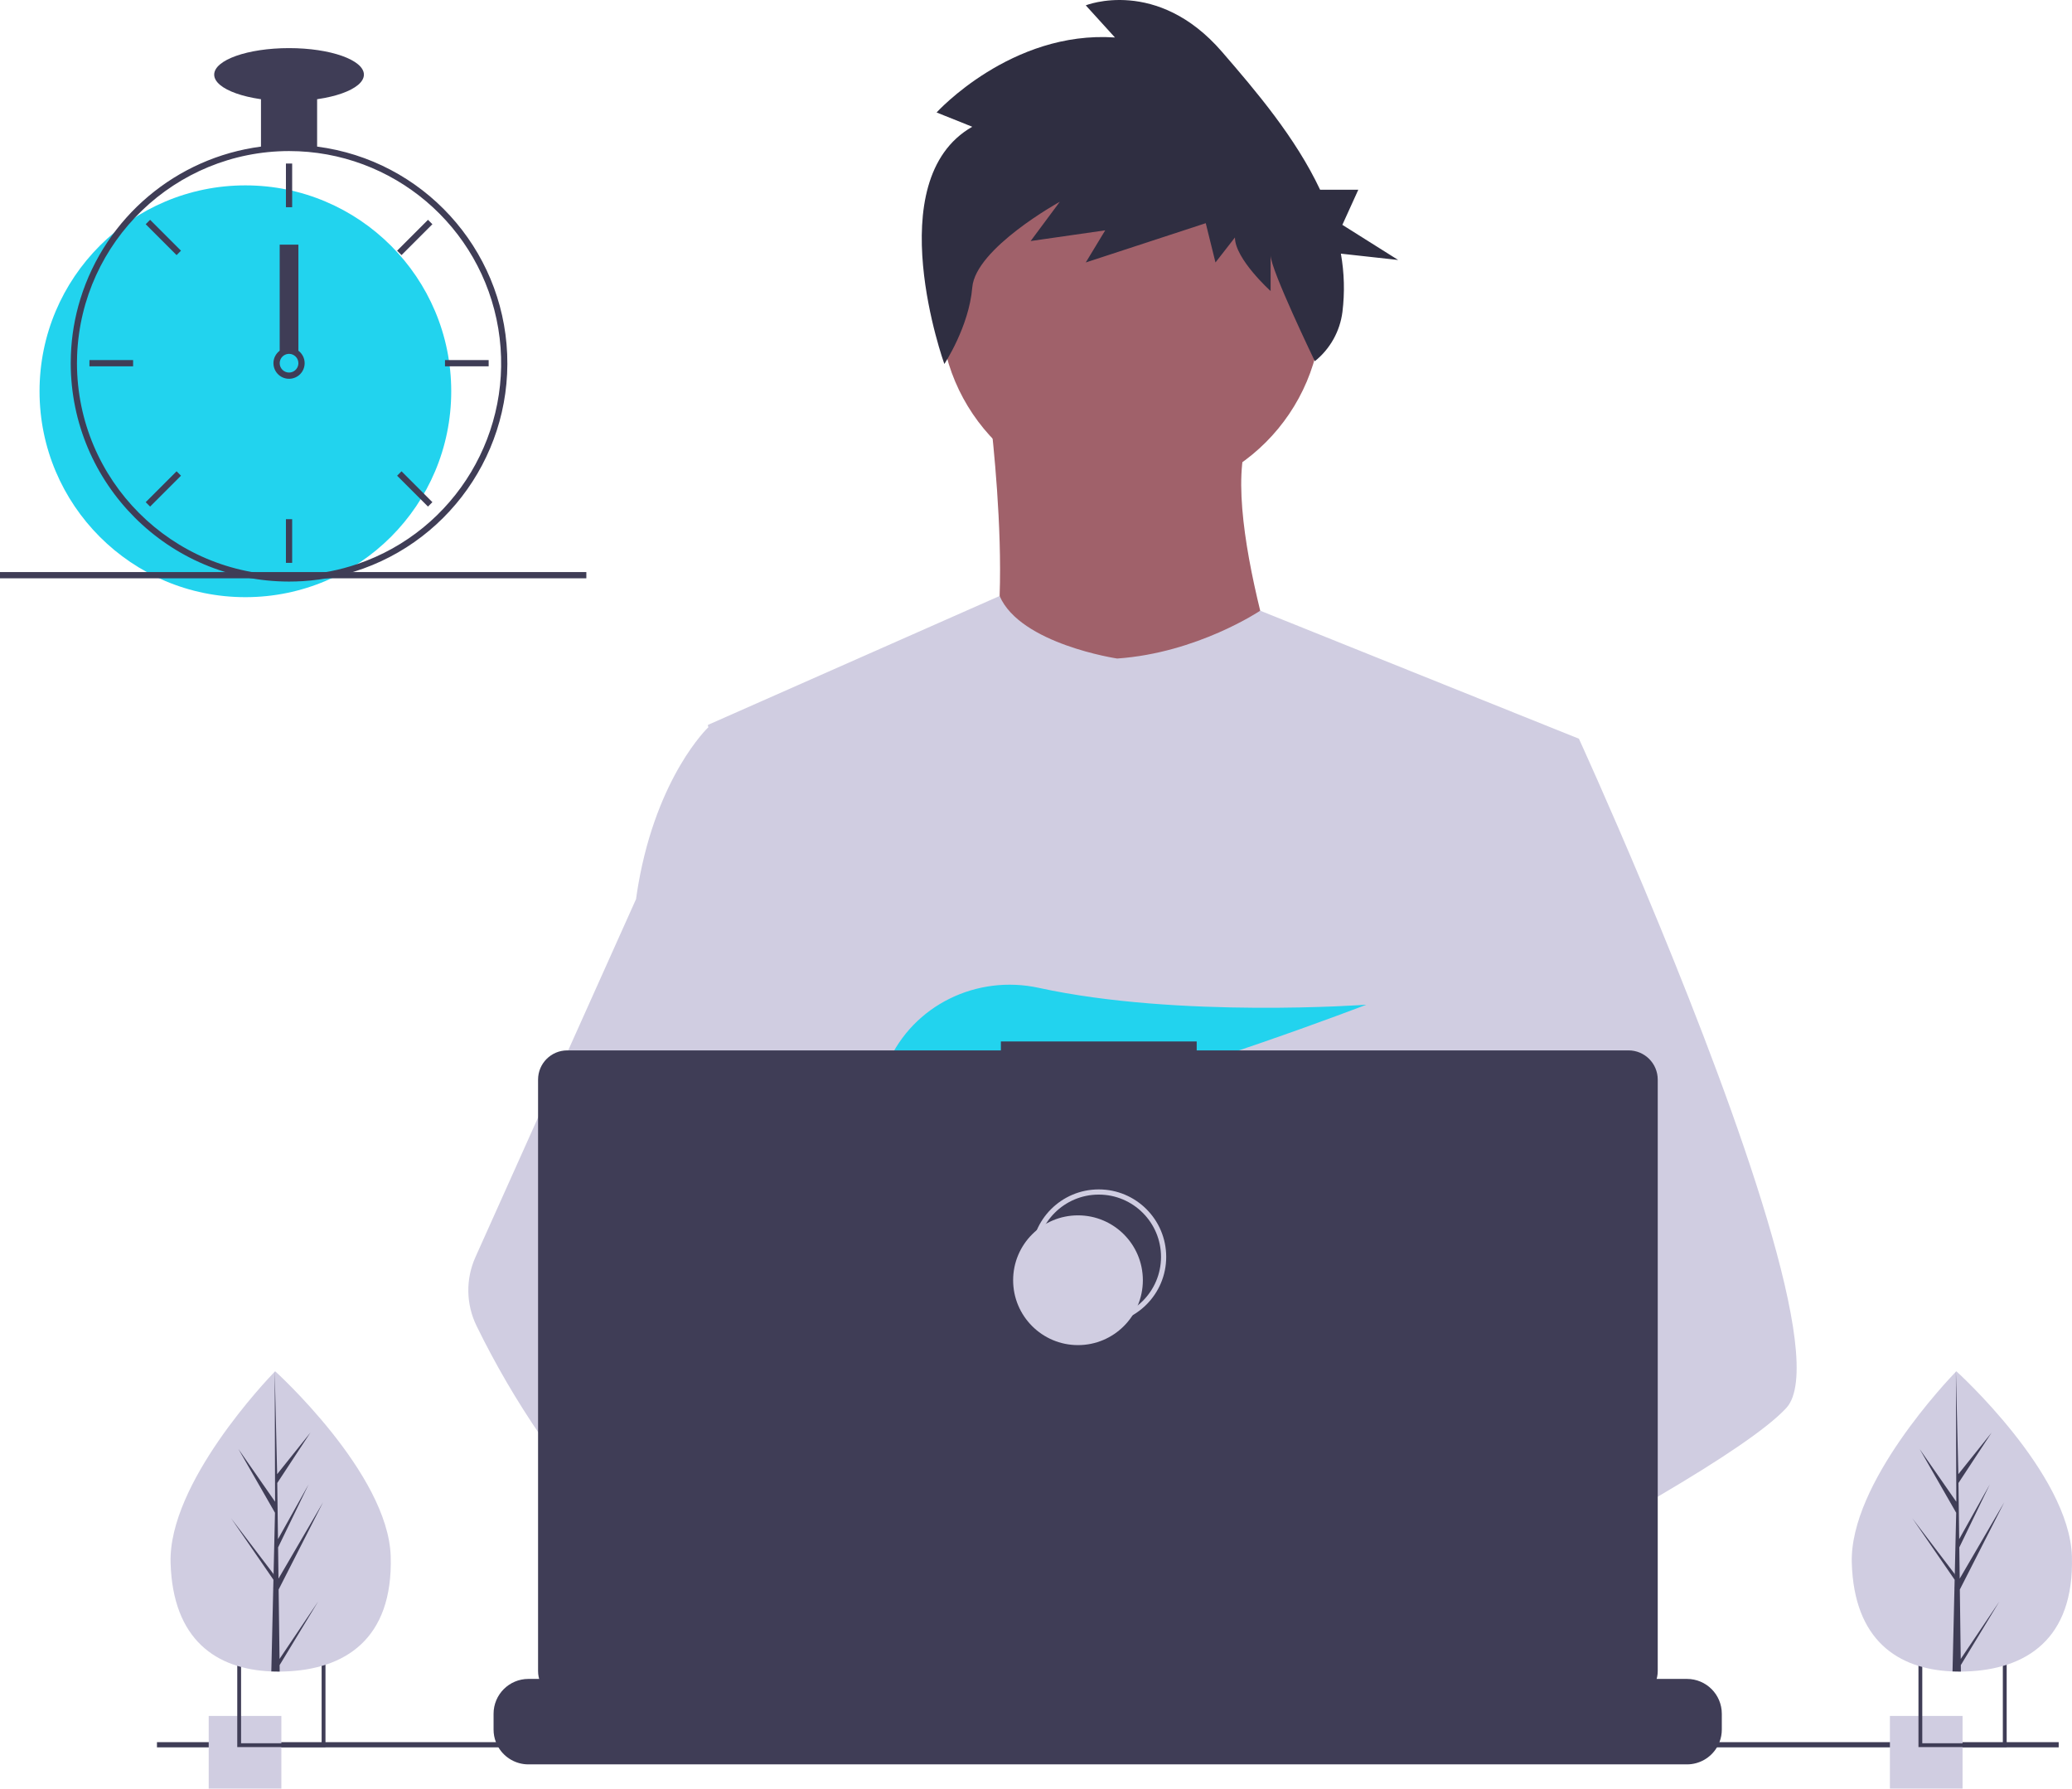
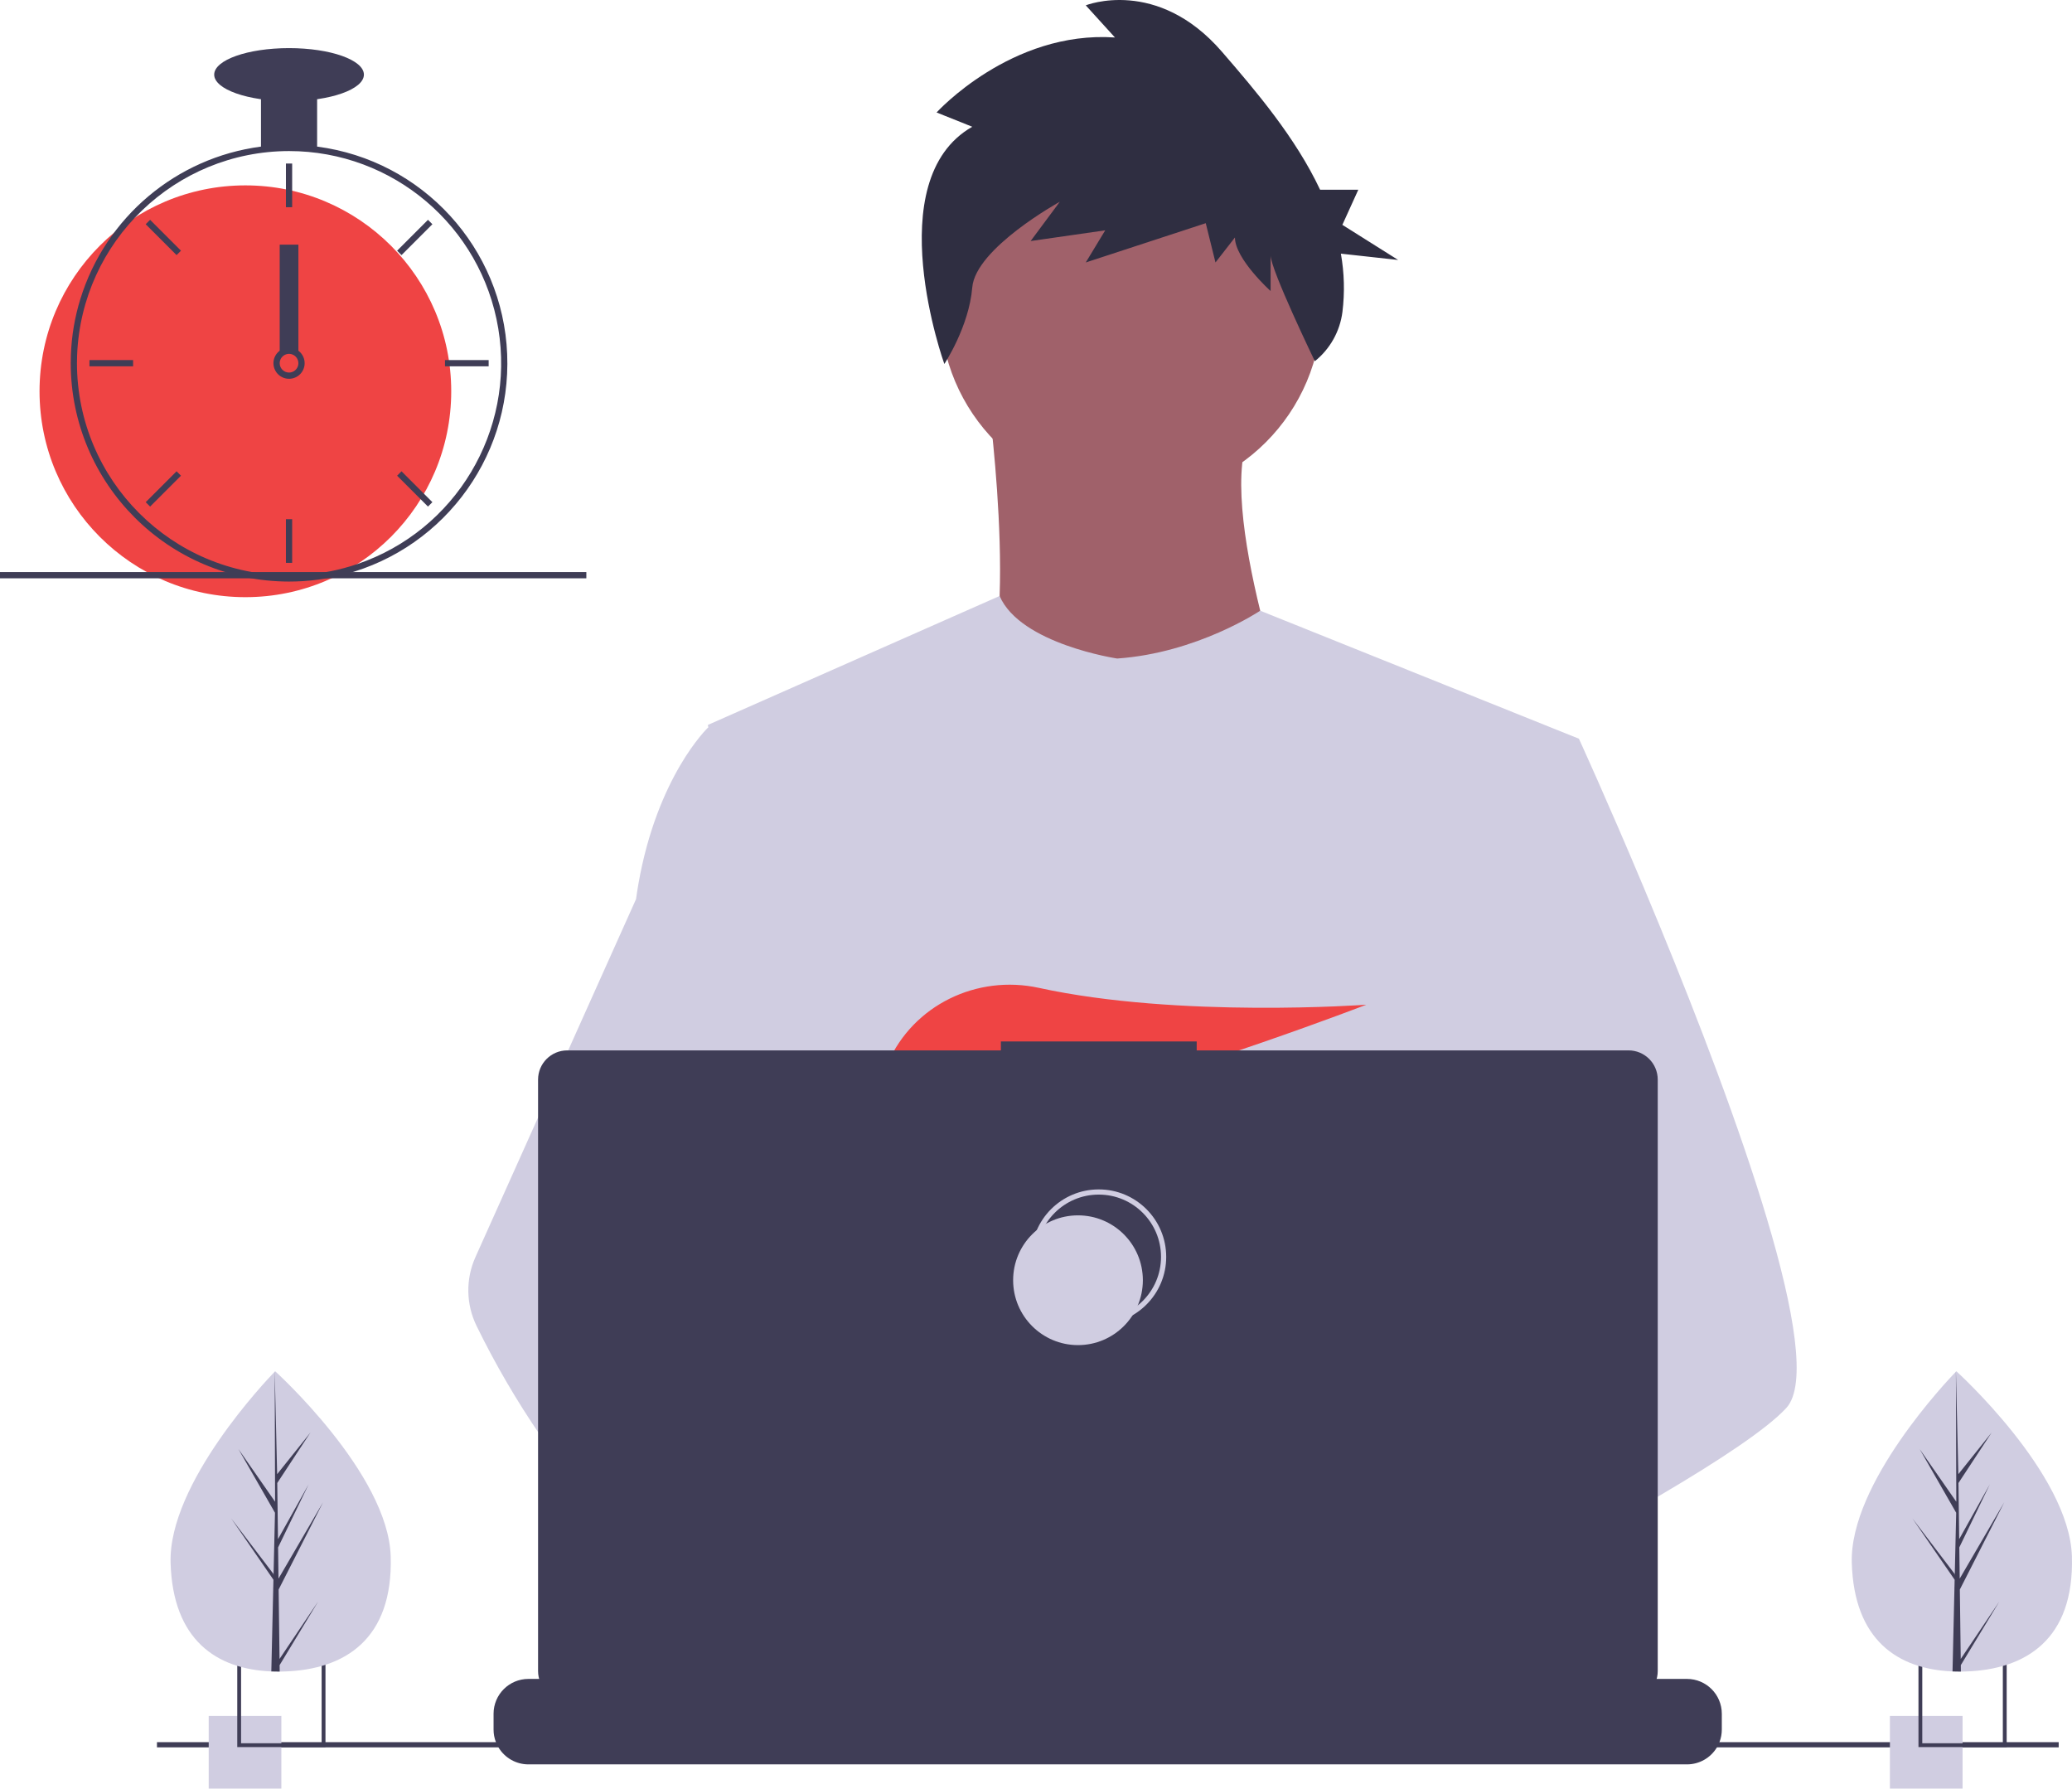
<svg xmlns="http://www.w3.org/2000/svg" id="b4850822-491f-41e2-90b8-9be7376dfe8f" data-name="Layer 1" width="798.627" height="689.223" viewBox="0 0 798.627 689.223">
  <circle cx="435.922" cy="118.405" r="73.536" fill="#a0616a" />
  <path d="M581.722,260.562s13.855,104.443-7.46,116.166,126.823,12.789,126.823,12.789S668.047,298.928,682.968,271.219Z" transform="translate(-200.6864 -105.3887)" fill="#a0616a" />
  <path d="M809.257,390.045l-12.32,56.1-26.05,118.69-.78,6.5-8.99,75.25-5.98,49.99-4.01,33.58c-24.38,12.53-42.05,21.18-42.05,21.18s-1.52-7.62-3.97-17.37c-17.11,5.13-48.77,13.64-75.6,15.34,9.77,10.89,14.26,21.12,8.17,28.67-18.38,22.76-94.26-24.92-120.8-42.7a71.841,71.841,0,0,0-.7,12.86l-20.31-15.62,2.01-35.94,3.39-60.81,4.26-76.26a80.064,80.064,0,0,1-3.37-10.03c-6.22-22.12-13.77-66.29-19.56-103.33-4.66-29.81-8.16-55-8.9-60.36-.1-.7-.15-1.06-.15-1.06l112.43-49.68c7.99,18.53,45.3,24.1,45.3,24.1,30.91-2.13,55.14-18.43,55.14-18.43Z" transform="translate(-200.6864 -105.3887)" fill="#d0cde1" />
  <path d="M717.607,730.025s-4.76,1.63-12.5,3.94c-17.11,5.13-48.77,13.64-75.6,15.34-23.1,1.48-42.62-2.08-46.19-17.15-1.53-6.48.64-11.81,5.37-16.19,14.12-13.09,51-17.78,80.25-19.39,8.26-.45,15.9-.66,22.26-.74,10.8-.14,17.88.08,17.88.08l.17.66Z" transform="translate(-200.6864 -105.3887)" fill="#a0616a" />
  <path d="M575.433,154.235,561.683,148.731s28.749-31.651,68.747-28.898l-11.25-12.385s27.499-11.009,52.498,17.89c13.141,15.191,28.346,33.048,37.825,53.163h14.725l-6.146,13.532,21.509,13.532-22.077-2.431a75.617,75.617,0,0,1,.599,22.445A29.041,29.041,0,0,1,707.48,244.576h0s-17.052-35.296-17.052-40.8V217.537s-13.749-12.385-13.749-20.642L669.179,206.528l-3.75-15.137-46.248,15.137,7.5-12.385-28.749,4.128,11.25-15.137s-32.499,17.89-33.749,33.027c-1.25,15.137-10.762,29.481-10.762,29.481S539.184,174.877,575.433,154.235Z" transform="translate(-200.6864 -105.3887)" fill="#2f2e41" />
  <path d="M889.187,647.955c-7.49,8.12-26.05,20.35-48.55,33.59-8.37,4.92-17.28,9.99-26.37,15.03-21.69,12.03-44.4,23.95-63.14,33.58-24.38,12.53-42.05,21.18-42.05,21.18s-1.52-7.62-3.97-17.37c-3.28-13.05-8.22-29.92-13.37-37.39-.18-.26-.36-.5-.54-.74-1.5-1.97-3.01-3.12-4.5-3.12l74.42-46.13,32.16-19.94-23.17-55.31-29.06-69.38,17.54-55.81,17.63-56.1h33.04s10.94,23.88,24.93,57.18c2.09,4.98,4.25,10.17,6.45,15.53C869.417,532.755,905.297,630.505,889.187,647.955Z" transform="translate(-200.6864 -105.3887)" fill="#d0cde1" />
  <path d="M637.677,777.975c-18.38,22.76-94.26-24.92-120.8-42.7-5.78-3.87-9.22-6.32-9.22-6.32l24.28-32.38,7.69-10.25s6.88,3.65,17.05,9.59c.37.22.74.44,1.12.66,8.77,5.15,19.78,11.88,30.89,19.39,15.33,10.37,30.83,22.2,40.82,33.34C639.277,760.195,643.767,770.425,637.677,777.975Z" transform="translate(-200.6864 -105.3887)" fill="#a0616a" />
  <path d="M556.677,695.915a47.782,47.782,0,0,0-8.1.66c-22.99,3.95-29.77,24.76-31.7,38.7a71.841,71.841,0,0,0-.7,12.86l-20.31-15.62-7.4-5.69c-17.81-6.21-33.68-17.24-47.44-30.25a238.482,238.482,0,0,1-31.95-37.89,334.15,334.15,0,0,1-24.72-42.4,31.184,31.184,0,0,1-.43-26.45l25.15-56.05,36.76-81.92q.405-2.925.89-5.72c7.29-41.8,26.82-60.36,26.82-60.36h14.92l9.98,60.36,12.4,74.99-8.69,28.34-20.08,65.45,19.19,20.84Z" transform="translate(-200.6864 -105.3887)" fill="#d0cde1" />
-   <path d="M573.563,521.195l12.755,14.881c4.739-.904,9.687-1.965,14.784-3.158l-3.663-11.723,8.957,10.45c53.997-13.281,120.927-39.101,120.927-39.101s-72.257,5.298-126.208-6.489c-23.871-5.215-48.431,6.618-58.226,29.002-5.694,13.011-4.799,24.283,15.394,24.283a133.375,133.375,0,0,0,20.353-1.914Z" transform="translate(-200.6864 -105.3887)" fill="#22d3ee" />
+   <path d="M573.563,521.195l12.755,14.881c4.739-.904,9.687-1.965,14.784-3.158l-3.663-11.723,8.957,10.45c53.997-13.281,120.927-39.101,120.927-39.101s-72.257,5.298-126.208-6.489c-23.871-5.215-48.431,6.618-58.226,29.002-5.694,13.011-4.799,24.283,15.394,24.283a133.375,133.375,0,0,0,20.353-1.914Z" transform="translate(-200.6864 -105.3887)" fill="#ef4444" />
  <path d="M864.337,765.775v6.07a13.34,13.34,0,0,1-.91,4.87,13.688,13.688,0,0,1-.97,2,13.437,13.437,0,0,1-11.55,6.56h-446.55a13.437,13.437,0,0,1-11.55-6.56,13.682,13.682,0,0,1-.97-2,13.34,13.34,0,0,1-.91-4.87v-6.07a13.426,13.426,0,0,1,13.43-13.43h25.74v-2.83a.559.559,0,0,1,.56-.56h13.43a.559.559,0,0,1,.56.56v2.83h8.39v-2.83a.559.559,0,0,1,.56-.56h13.43a.559.559,0,0,1,.56.56v2.83h8.4v-2.83a.559.559,0,0,1,.56-.56h13.43a.559.559,0,0,1,.56.56v2.83h8.39v-2.83a.559.559,0,0,1,.56-.56h13.43a.559.559,0,0,1,.56.56v2.83h8.39v-2.83a.559.559,0,0,1,.56-.56h13.43a.559.559,0,0,1,.56.56v2.83h8.4v-2.83a.559.559,0,0,1,.56-.56h13.43a.559.559,0,0,1,.56.56v2.83h8.39v-2.83a.559.559,0,0,1,.56-.56h105.2a.559.559,0,0,1,.56.56v2.83h8.4v-2.83a.559.559,0,0,1,.56-.56h13.43a.566.566,0,0,1,.56.56v2.83h8.39v-2.83a.559.559,0,0,1,.56-.56h13.43a.559.559,0,0,1,.56.56v2.83h8.39v-2.83a.559.559,0,0,1,.56-.56h13.43a.559.559,0,0,1,.56.56v2.83h8.4v-2.83a.559.559,0,0,1,.56-.56h13.43a.557.557,0,0,1,.55.56v2.83h8.4v-2.83a.559.559,0,0,1,.56-.56h13.43a.559.559,0,0,1,.56.56v2.83h8.39v-2.83a.559.559,0,0,1,.56-.56h13.43a.559.559,0,0,1,.56.56v2.83h39.17A13.426,13.426,0,0,1,864.337,765.775Z" transform="translate(-200.6864 -105.3887)" fill="#3f3d56" />
  <rect x="60.5" y="671.326" width="733" height="2" fill="#3f3d56" />
  <path d="M828.381,510.145H661.938v-3.431H586.466v3.431h-167.129a11.259,11.259,0,0,0-11.259,11.259V749.315a11.259,11.259,0,0,0,11.259,11.259H828.381a11.259,11.259,0,0,0,11.259-11.259V521.404A11.259,11.259,0,0,0,828.381,510.145Z" transform="translate(-200.6864 -105.3887)" fill="#3f3d56" />
  <circle cx="423.5" cy="484.326" r="25" fill="none" stroke="#d0cde1" stroke-miterlimit="10" stroke-width="2" />
  <circle cx="415.5" cy="493.326" r="25" fill="#d0cde1" />
  <rect x="80.446" y="661.223" width="28" height="28" fill="#d0cde1" />
  <path d="M292.136,744.612v34h34v-34Zm32.52,32.52h-31.05v-31.04h31.05Z" transform="translate(-200.6864 -105.3887)" fill="#3f3d56" />
  <rect x="728.446" y="661.223" width="28" height="28" fill="#d0cde1" />
  <path d="M940.136,744.612v34h34v-34Zm32.52,32.52h-31.05v-31.04h31.05Z" transform="translate(-200.6864 -105.3887)" fill="#3f3d56" />
-   <circle cx="94.58" cy="150.773" r="79.34" fill="#22d3ee" />
+   <circle cx="94.58" cy="150.773" r="79.34" fill="#ef4444" />
  <path d="M322.915,161.879a85.755,85.755,0,0,0-21.638,0A84.368,84.368,0,0,0,231.662,220.591a83.223,83.223,0,0,0-3.655,21.662c-.036,1.022-.06,2.056-.06,3.089a84.233,84.233,0,0,0,84.149,84.149c1.791,0,3.582-.06,5.349-.168a83.231,83.231,0,0,0,12.334-1.707,84.159,84.159,0,0,0-6.864-165.737Zm15.519,160.857h-.012a80.908,80.908,0,0,1-20.977,4.171c-1.767.12-3.558.18-5.349.18a81.845,81.845,0,0,1-81.745-81.745c0-1.034.024-2.068.06-3.089a81.856,81.856,0,0,1,81.685-78.655,81.749,81.749,0,0,1,26.339,159.138Z" transform="translate(-200.6864 -105.3887)" fill="#3f3d56" />
  <rect x="110.208" y="63.018" width="2.404" height="16.83" fill="#3f3d56" />
  <rect x="262.442" y="188.476" width="2.404" height="16.83" transform="translate(-262.6894 138.704) rotate(-45)" fill="#3f3d56" />
  <rect x="242.373" y="236.928" width="2.404" height="16.83" transform="translate(-202.4538 383.5287) rotate(-90)" fill="#3f3d56" />
  <rect x="262.442" y="285.379" width="2.404" height="16.83" transform="translate(41.63884 582.5743) rotate(-135)" fill="#3f3d56" />
  <rect x="359.346" y="188.476" width="2.404" height="16.83" transform="translate(275.5851 485.6705) rotate(-135)" fill="#3f3d56" />
  <rect x="379.415" y="236.928" width="2.404" height="16.83" transform="translate(-65.41128 520.5713) rotate(-90)" fill="#3f3d56" />
  <rect x="359.346" y="285.379" width="2.404" height="16.83" transform="translate(-302.8282 235.6077) rotate(-45)" fill="#3f3d56" />
  <rect x="110.208" y="200.06" width="2.404" height="16.83" fill="#3f3d56" />
  <path d="M315.703,240.534a6.011,6.011,0,0,0-7.213,0,6.187,6.187,0,0,0-1.719,2.02,6.011,6.011,0,1,0,8.932-2.02Zm-3.606,8.415a3.617,3.617,0,0,1-3.606-3.606,3.671,3.671,0,0,1,.637-2.044,3.603,3.603,0,1,1,2.969,5.65Z" transform="translate(-200.6864 -105.3887)" fill="#3f3d56" />
  <rect x="100.591" y="35.369" width="21.638" height="21.638" fill="#3f3d56" />
  <ellipse cx="111.41" cy="28.757" rx="28.851" ry="10.218" fill="#3f3d56" />
  <rect x="107.803" y="94.273" width="7.213" height="40.872" fill="#3f3d56" />
  <rect y="220.44" width="226" height="2.404" fill="#3f3d56" />
  <path d="M351.28,705.143c.933,31.95-17.735,43.659-41.163,44.343q-.816.024-1.625.029-1.63.012-3.228-.054c-21.188-.88-37.96-12.127-38.828-41.84-.898-30.75,37.269-70.703,40.133-73.658l.005-.003c.109-.113.164-.169.164-.169S350.347,673.195,351.28,705.143Z" transform="translate(-200.6864 -105.3887)" fill="#d0cde1" />
  <path d="M308.43,744.644l14.882-22.131-14.852,24.512.031,2.49q-1.63.012-3.228-.054L306.002,717.449l-.02-.247.027-.048.071-3.025-16.298-23.663,16.279,21.399.058.639.558-24.186-14.077-24.533,14.117,20.284-.147-50.108 0-.167.005.164.934,39.491,12.829-16.041-12.787,19.444.28,21.634,11.806-21.114-11.762,24.295.156,12.03,17.169-29.411-17.117,33.608Z" transform="translate(-200.6864 -105.3887)" fill="#3f3d56" />
  <path d="M999.28,705.143c.933,31.95-17.735,43.659-41.163,44.343q-.816.024-1.625.029-1.63.012-3.228-.054c-21.188-.88-37.96-12.127-38.828-41.84-.898-30.75,37.269-70.703,40.133-73.658l.005-.003c.109-.113.164-.169.164-.169S998.347,673.195,999.28,705.143Z" transform="translate(-200.6864 -105.3887)" fill="#d0cde1" />
  <path d="M956.43,744.644l14.882-22.131-14.852,24.512.031,2.49q-1.63.012-3.228-.054L954.002,717.449l-.02-.247.027-.048.071-3.025-16.298-23.663,16.279,21.399.058.639.558-24.186-14.077-24.533,14.117,20.284-.147-50.108 0-.167.005.164.934,39.491,12.829-16.041-12.787,19.444.28,21.634,11.806-21.114-11.762,24.295.156,12.03,17.169-29.411-17.117,33.608Z" transform="translate(-200.6864 -105.3887)" fill="#3f3d56" />
</svg>
